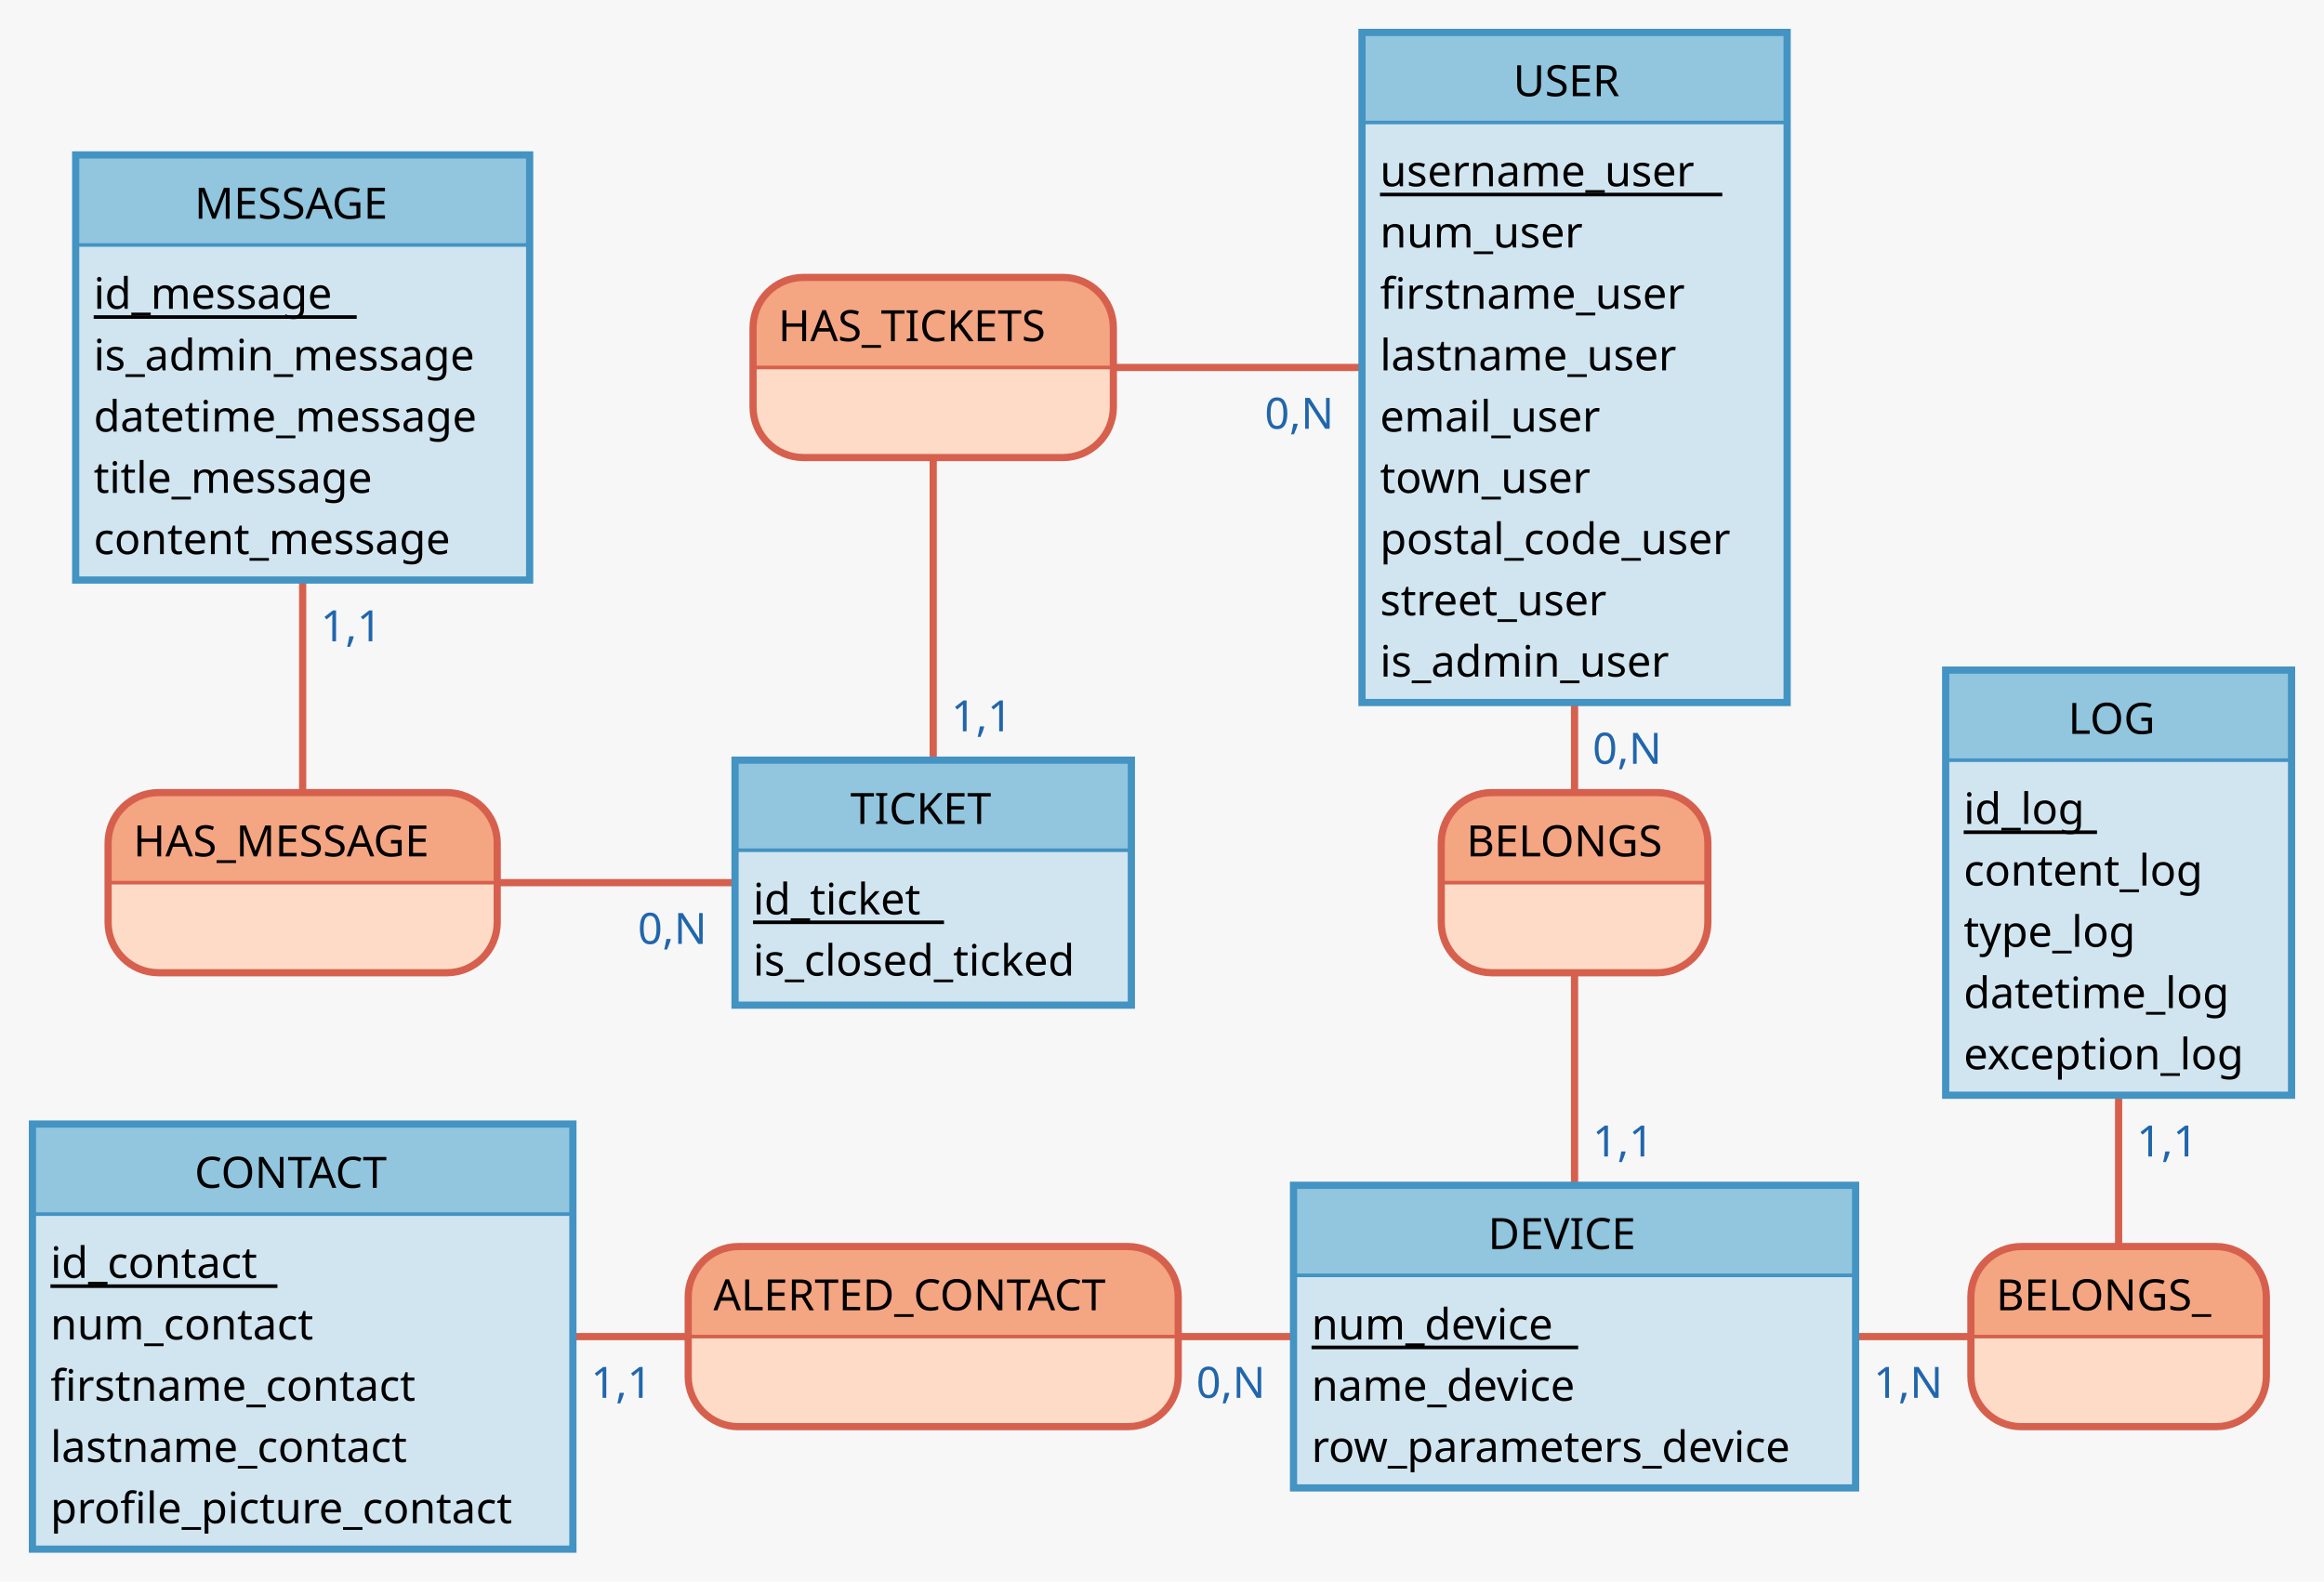
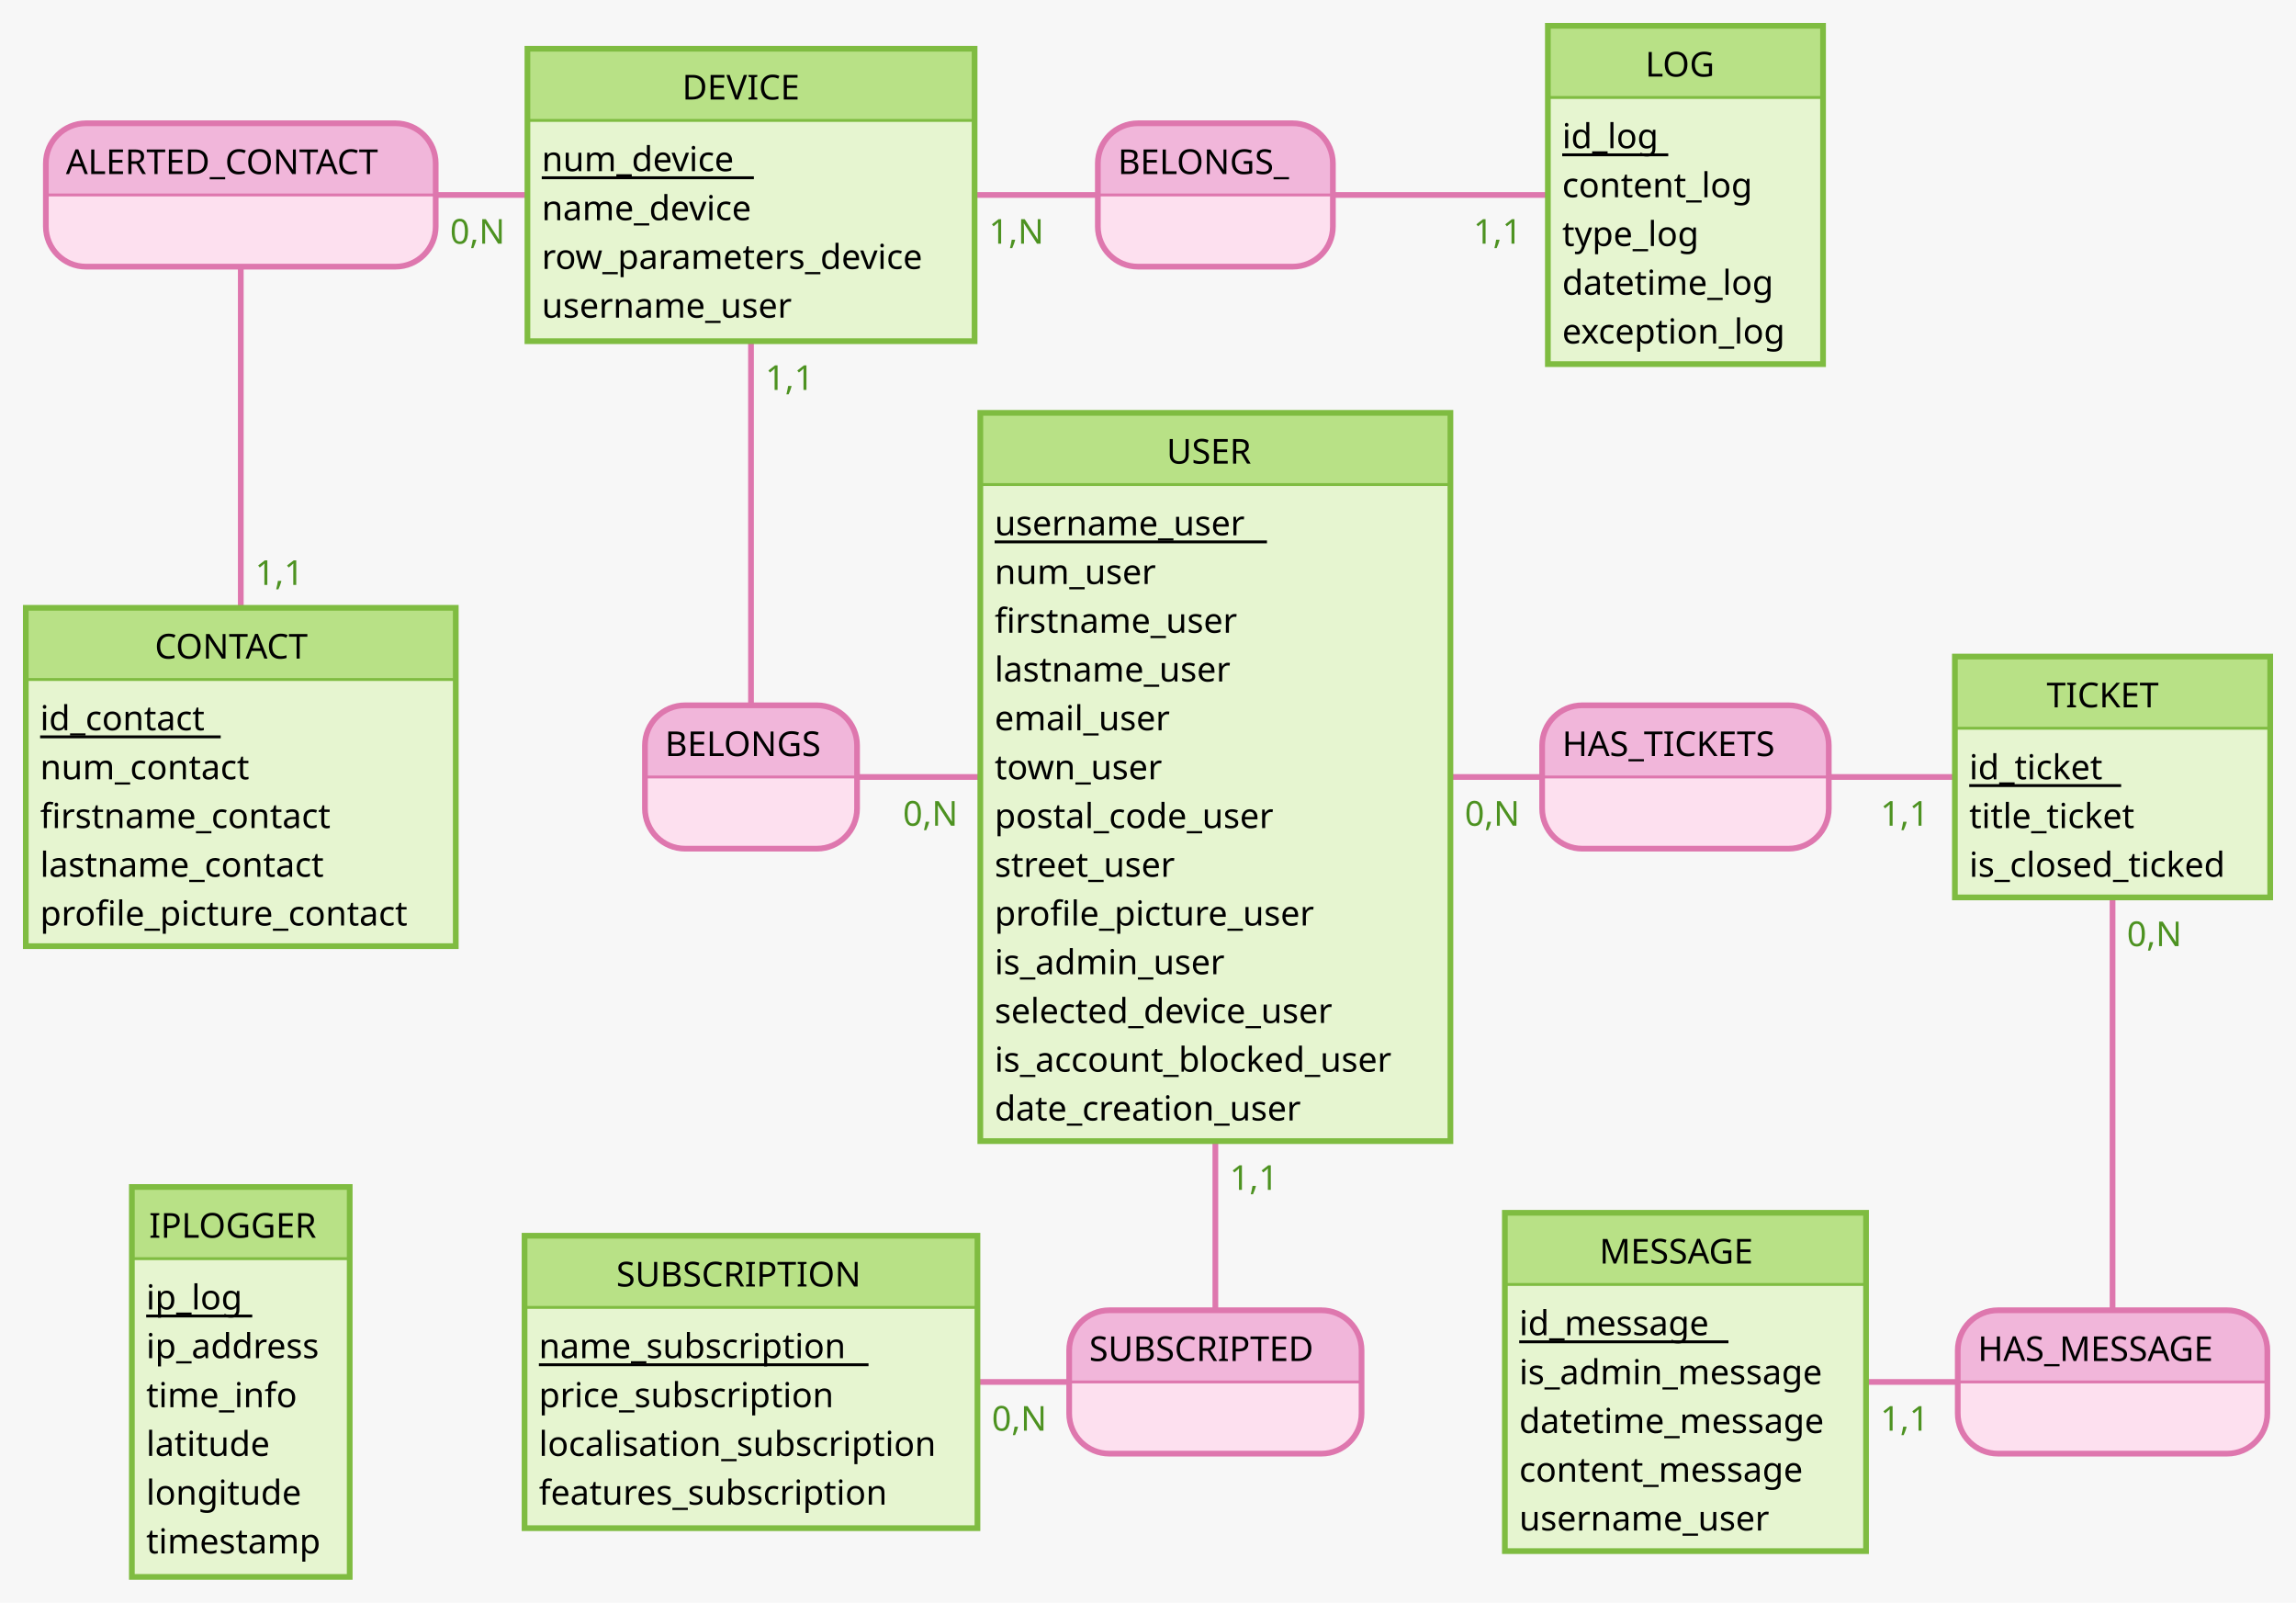
- <svg xmlns="http://www.w3.org/2000/svg" width="645" height="439" view_box="0 0 645 439">\n\n<rect id="frame" x="0" y="0" width="645" height="439" fill="#f7f7f7" stroke="none" stroke-width="0" />
-   <line x1="588" y1="245" x2="588" y2="371" stroke="#d6604d" stroke-width="2" />
-   <text x="593.0" y="321" fill="#2166ac" font-family="Verdana" font-size="12">1,1</text>
-   <line x1="437" y1="371" x2="588" y2="371" stroke="#d6604d" stroke-width="2" />
-   <text x="520" y="388.0" fill="#2166ac" font-family="Verdana" font-size="12">1,N</text>
+ <svg xmlns="http://www.w3.org/2000/svg" width="801" height="559" view_box="0 0 801 559">\n\n<rect id="frame" x="0" y="0" width="801" height="559" fill="#f7f7f7" stroke="none" stroke-width="0" />
+   <line x1="262" y1="482" x2="424" y2="482" stroke="#de77ae" stroke-width="2" />
+   <text x="346" y="499.0" fill="#4d9221" font-family="Verdana" font-size="12">0,N</text>
+   <line x1="424" y1="271" x2="424" y2="482" stroke="#de77ae" stroke-width="2" />
+   <text x="429.0" y="415" fill="#4d9221" font-family="Verdana" font-size="12">1,1</text>
+   <g id="association-SUBSCRIPTED">
+     <path d="M 461 457 a 14 14 90 0 1 14 14 V 482 h -102 V 471 a 14 14 90 0 1 14 -14" fill="#f1b6da" stroke="#f1b6da" stroke-width="0" />
+     <path d="M 475 482.0 v 11 a 14 14 90 0 1 -14 14 H 387 a 14 14 90 0 1 -14 -14 V 482.0 H 102" fill="#fde0ef" stroke="#fde0ef" stroke-width="0" />
+     <rect x="373" y="457" width="102" height="50" fill="none" rx="14" stroke="#de77ae" stroke-width="2" />
+     <line x1="373" y1="482" x2="475" y2="482" stroke="#de77ae" stroke-width="1" />
+     <text x="380" y="474.7" fill="#000000" font-family="Verdana" font-size="12">SUBSCRIPTED</text>
+   </g>
+   <line x1="588" y1="68" x2="424" y2="68" stroke="#de77ae" stroke-width="2" />
+   <text x="514" y="85.0" fill="#4d9221" font-family="Verdana" font-size="12">1,1</text>
+   <line x1="262" y1="68" x2="424" y2="68" stroke="#de77ae" stroke-width="2" />
+   <text x="345" y="85.0" fill="#4d9221" font-family="Verdana" font-size="12">1,N</text>
  <g id="association-BELONGS_">
-     <path d="M 615 346 a 14 14 90 0 1 14 14 V 371 h -82 V 360 a 14 14 90 0 1 14 -14" fill="#f4a582" stroke="#f4a582" stroke-width="0" />
-     <path d="M 629 371.0 v 11 a 14 14 90 0 1 -14 14 H 561 a 14 14 90 0 1 -14 -14 V 371.0 H 82" fill="#fddbc7" stroke="#fddbc7" stroke-width="0" />
-     <rect x="547" y="346" width="82" height="50" fill="none" rx="14" stroke="#d6604d" stroke-width="2" />
-     <line x1="547" y1="371" x2="629" y2="371" stroke="#d6604d" stroke-width="1" />
-     <text x="554" y="363.7" fill="#000000" font-family="Verdana" font-size="12">BELONGS_</text>
+     <path d="M 451 43 a 14 14 90 0 1 14 14 V 68 h -82 V 57 a 14 14 90 0 1 14 -14" fill="#f1b6da" stroke="#f1b6da" stroke-width="0" />
+     <path d="M 465 68.0 v 11 a 14 14 90 0 1 -14 14 H 397 a 14 14 90 0 1 -14 -14 V 68.0 H 82" fill="#fde0ef" stroke="#fde0ef" stroke-width="0" />
+     <rect x="383" y="43" width="82" height="50" fill="none" rx="14" stroke="#de77ae" stroke-width="2" />
+     <line x1="383" y1="68" x2="465" y2="68" stroke="#de77ae" stroke-width="1" />
+     <text x="390" y="60.7" fill="#000000" font-family="Verdana" font-size="12">BELONGS_</text>
  </g>
-   <line x1="437" y1="102" x2="437" y2="245" stroke="#d6604d" stroke-width="2" />
-   <text x="442.0" y="212" fill="#2166ac" font-family="Verdana" font-size="12">0,N</text>
-   <line x1="437" y1="371" x2="437" y2="245" stroke="#d6604d" stroke-width="2" />
-   <text x="442.0" y="321" fill="#2166ac" font-family="Verdana" font-size="12">1,1</text>
+   <line x1="424" y1="271" x2="262" y2="271" stroke="#de77ae" stroke-width="2" />
+   <text x="315" y="288.0" fill="#4d9221" font-family="Verdana" font-size="12">0,N</text>
+   <line x1="262" y1="68" x2="262" y2="271" stroke="#de77ae" stroke-width="2" />
+   <text x="267.0" y="136" fill="#4d9221" font-family="Verdana" font-size="12">1,1</text>
  <g id="association-BELONGS">
-     <path d="M 460 220 a 14 14 90 0 1 14 14 V 245 h -74 V 234 a 14 14 90 0 1 14 -14" fill="#f4a582" stroke="#f4a582" stroke-width="0" />
-     <path d="M 474 245.0 v 11 a 14 14 90 0 1 -14 14 H 414 a 14 14 90 0 1 -14 -14 V 245.0 H 74" fill="#fddbc7" stroke="#fddbc7" stroke-width="0" />
-     <rect x="400" y="220" width="74" height="50" fill="none" rx="14" stroke="#d6604d" stroke-width="2" />
-     <line x1="400" y1="245" x2="474" y2="245" stroke="#d6604d" stroke-width="1" />
-     <text x="407" y="237.7" fill="#000000" font-family="Verdana" font-size="12">BELONGS</text>
+     <path d="M 285 246 a 14 14 90 0 1 14 14 V 271 h -74 V 260 a 14 14 90 0 1 14 -14" fill="#f1b6da" stroke="#f1b6da" stroke-width="0" />
+     <path d="M 299 271.0 v 11 a 14 14 90 0 1 -14 14 H 239 a 14 14 90 0 1 -14 -14 V 271.0 H 74" fill="#fde0ef" stroke="#fde0ef" stroke-width="0" />
+     <rect x="225" y="246" width="74" height="50" fill="none" rx="14" stroke="#de77ae" stroke-width="2" />
+     <line x1="225" y1="271" x2="299" y2="271" stroke="#de77ae" stroke-width="1" />
+     <text x="232" y="263.7" fill="#000000" font-family="Verdana" font-size="12">BELONGS</text>
  </g>
-   <line x1="259" y1="245" x2="259" y2="102" stroke="#d6604d" stroke-width="2" />
-   <text x="264.0" y="203" fill="#2166ac" font-family="Verdana" font-size="12">1,1</text>
-   <line x1="437" y1="102" x2="259" y2="102" stroke="#d6604d" stroke-width="2" />
-   <text x="351" y="119.0" fill="#2166ac" font-family="Verdana" font-size="12">0,N</text>
+   <line x1="588" y1="482" x2="737" y2="482" stroke="#de77ae" stroke-width="2" />
+   <text x="656" y="499.0" fill="#4d9221" font-family="Verdana" font-size="12">1,1</text>
+   <line x1="737" y1="271" x2="737" y2="482" stroke="#de77ae" stroke-width="2" />
+   <text x="742.0" y="330" fill="#4d9221" font-family="Verdana" font-size="12">0,N</text>
+   <g id="association-HAS_MESSAGE">
+     <path d="M 777 457 a 14 14 90 0 1 14 14 V 482 h -108 V 471 a 14 14 90 0 1 14 -14" fill="#f1b6da" stroke="#f1b6da" stroke-width="0" />
+     <path d="M 791 482.0 v 11 a 14 14 90 0 1 -14 14 H 697 a 14 14 90 0 1 -14 -14 V 482.0 H 108" fill="#fde0ef" stroke="#fde0ef" stroke-width="0" />
+     <rect x="683" y="457" width="108" height="50" fill="none" rx="14" stroke="#de77ae" stroke-width="2" />
+     <line x1="683" y1="482" x2="791" y2="482" stroke="#de77ae" stroke-width="1" />
+     <text x="690" y="474.7" fill="#000000" font-family="Verdana" font-size="12">HAS_MESSAGE</text>
+   </g>
+   <line x1="262" y1="68" x2="84" y2="68" stroke="#de77ae" stroke-width="2" />
+   <text x="157" y="85.0" fill="#4d9221" font-family="Verdana" font-size="12">0,N</text>
+   <line x1="84" y1="271" x2="84" y2="68" stroke="#de77ae" stroke-width="2" />
+   <text x="89.0" y="204" fill="#4d9221" font-family="Verdana" font-size="12">1,1</text>
+   <g id="association-ALERTED_CONTACT">
+     <path d="M 138 43 a 14 14 90 0 1 14 14 V 68 h -136 V 57 a 14 14 90 0 1 14 -14" fill="#f1b6da" stroke="#f1b6da" stroke-width="0" />
+     <path d="M 152 68.0 v 11 a 14 14 90 0 1 -14 14 H 30 a 14 14 90 0 1 -14 -14 V 68.0 H 136" fill="#fde0ef" stroke="#fde0ef" stroke-width="0" />
+     <rect x="16" y="43" width="136" height="50" fill="none" rx="14" stroke="#de77ae" stroke-width="2" />
+     <line x1="16" y1="68" x2="152" y2="68" stroke="#de77ae" stroke-width="1" />
+     <text x="23" y="60.7" fill="#000000" font-family="Verdana" font-size="12">ALERTED_CONTACT</text>
+   </g>
+   <line x1="737" y1="271" x2="588" y2="271" stroke="#de77ae" stroke-width="2" />
+   <text x="656" y="288.0" fill="#4d9221" font-family="Verdana" font-size="12">1,1</text>
+   <line x1="424" y1="271" x2="588" y2="271" stroke="#de77ae" stroke-width="2" />
+   <text x="511" y="288.0" fill="#4d9221" font-family="Verdana" font-size="12">0,N</text>
  <g id="association-HAS_TICKETS">
-     <path d="M 295 77 a 14 14 90 0 1 14 14 V 102 h -100 V 91 a 14 14 90 0 1 14 -14" fill="#f4a582" stroke="#f4a582" stroke-width="0" />
-     <path d="M 309 102.0 v 11 a 14 14 90 0 1 -14 14 H 223 a 14 14 90 0 1 -14 -14 V 102.0 H 100" fill="#fddbc7" stroke="#fddbc7" stroke-width="0" />
-     <rect x="209" y="77" width="100" height="50" fill="none" rx="14" stroke="#d6604d" stroke-width="2" />
-     <line x1="209" y1="102" x2="309" y2="102" stroke="#d6604d" stroke-width="1" />
-     <text x="216" y="94.7" fill="#000000" font-family="Verdana" font-size="12">HAS_TICKETS</text>
-   </g>
-   <line x1="437" y1="371" x2="259" y2="371" stroke="#d6604d" stroke-width="2" />
-   <text x="332" y="388.0" fill="#2166ac" font-family="Verdana" font-size="12">0,N</text>
-   <line x1="84" y1="371" x2="259" y2="371" stroke="#d6604d" stroke-width="2" />
-   <text x="164" y="388.0" fill="#2166ac" font-family="Verdana" font-size="12">1,1</text>
-   <g id="association-ALERTED_CONTACT">
-     <path d="M 313 346 a 14 14 90 0 1 14 14 V 371 h -136 V 360 a 14 14 90 0 1 14 -14" fill="#f4a582" stroke="#f4a582" stroke-width="0" />
-     <path d="M 327 371.0 v 11 a 14 14 90 0 1 -14 14 H 205 a 14 14 90 0 1 -14 -14 V 371.0 H 136" fill="#fddbc7" stroke="#fddbc7" stroke-width="0" />
-     <rect x="191" y="346" width="136" height="50" fill="none" rx="14" stroke="#d6604d" stroke-width="2" />
-     <line x1="191" y1="371" x2="327" y2="371" stroke="#d6604d" stroke-width="1" />
-     <text x="198" y="363.7" fill="#000000" font-family="Verdana" font-size="12">ALERTED_CONTACT</text>
-   </g>
-   <line x1="84" y1="102" x2="84" y2="245" stroke="#d6604d" stroke-width="2" />
-   <text x="89.0" y="178" fill="#2166ac" font-family="Verdana" font-size="12">1,1</text>
-   <line x1="259" y1="245" x2="84" y2="245" stroke="#d6604d" stroke-width="2" />
-   <text x="177" y="262.0" fill="#2166ac" font-family="Verdana" font-size="12">0,N</text>
-   <g id="association-HAS_MESSAGE">
-     <path d="M 124 220 a 14 14 90 0 1 14 14 V 245 h -108 V 234 a 14 14 90 0 1 14 -14" fill="#f4a582" stroke="#f4a582" stroke-width="0" />
-     <path d="M 138 245.0 v 11 a 14 14 90 0 1 -14 14 H 44 a 14 14 90 0 1 -14 -14 V 245.0 H 108" fill="#fddbc7" stroke="#fddbc7" stroke-width="0" />
-     <rect x="30" y="220" width="108" height="50" fill="none" rx="14" stroke="#d6604d" stroke-width="2" />
-     <line x1="30" y1="245" x2="138" y2="245" stroke="#d6604d" stroke-width="1" />
-     <text x="37" y="237.7" fill="#000000" font-family="Verdana" font-size="12">HAS_MESSAGE</text>
+     <path d="M 624 246 a 14 14 90 0 1 14 14 V 271 h -100 V 260 a 14 14 90 0 1 14 -14" fill="#f1b6da" stroke="#f1b6da" stroke-width="0" />
+     <path d="M 638 271.0 v 11 a 14 14 90 0 1 -14 14 H 552 a 14 14 90 0 1 -14 -14 V 271.0 H 100" fill="#fde0ef" stroke="#fde0ef" stroke-width="0" />
+     <rect x="538" y="246" width="100" height="50" fill="none" rx="14" stroke="#de77ae" stroke-width="2" />
+     <line x1="538" y1="271" x2="638" y2="271" stroke="#de77ae" stroke-width="1" />
+     <text x="545" y="263.7" fill="#000000" font-family="Verdana" font-size="12">HAS_TICKETS</text>
  </g>
  <g id="entity-LOG">
    <g id="frame-LOG">
-       <rect x="540" y="186" width="96" height="25" fill="#92c5de" stroke="#92c5de" stroke-width="0" />
-       <rect x="540" y="211.0" width="96" height="93" fill="#d1e5f0" stroke="#d1e5f0" stroke-width="0" />
-       <rect x="540" y="186" width="96" height="118" fill="none" stroke="#4393c3" stroke-width="2" />
-       <line x1="540" y1="211" x2="636" y2="211" stroke="#4393c3" stroke-width="1" />
+       <rect x="540" y="9" width="96" height="25" fill="#b8e186" stroke="#b8e186" stroke-width="0" />
+       <rect x="540" y="34.0" width="96" height="93" fill="#e6f5d0" stroke="#e6f5d0" stroke-width="0" />
+       <rect x="540" y="9" width="96" height="118" fill="none" stroke="#7fbc41" stroke-width="2" />
+       <line x1="540" y1="34" x2="636" y2="34" stroke="#7fbc41" stroke-width="1" />
    </g>
-     <text x="574" y="203.7" fill="#000000" font-family="Verdana" font-size="12">LOG</text>
-     <text x="545" y="228.7" fill="#000000" font-family="Verdana" font-size="12">id_log</text>
-     <line x1="545" y1="231" x2="582" y2="231" stroke="#000000" stroke-width="1" />
-     <text x="545" y="245.8" fill="#000000" font-family="Verdana" font-size="12">content_log</text>
-     <text x="545" y="262.8" fill="#000000" font-family="Verdana" font-size="12">type_log</text>
-     <text x="545" y="279.8" fill="#000000" font-family="Verdana" font-size="12">datetime_log</text>
-     <text x="545" y="296.8" fill="#000000" font-family="Verdana" font-size="12">exception_log</text>
+     <text x="574" y="26.7" fill="#000000" font-family="Verdana" font-size="12">LOG</text>
+     <text x="545" y="51.7" fill="#000000" font-family="Verdana" font-size="12">id_log</text>
+     <line x1="545" y1="54" x2="582" y2="54" stroke="#000000" stroke-width="1" />
+     <text x="545" y="68.8" fill="#000000" font-family="Verdana" font-size="12">content_log</text>
+     <text x="545" y="85.8" fill="#000000" font-family="Verdana" font-size="12">type_log</text>
+     <text x="545" y="102.8" fill="#000000" font-family="Verdana" font-size="12">datetime_log</text>
+     <text x="545" y="119.8" fill="#000000" font-family="Verdana" font-size="12">exception_log</text>
  </g>
  <g id="entity-CONTACT">
    <g id="frame-CONTACT">
-       <rect x="9" y="312" width="150" height="25" fill="#92c5de" stroke="#92c5de" stroke-width="0" />
-       <rect x="9" y="337.0" width="150" height="93" fill="#d1e5f0" stroke="#d1e5f0" stroke-width="0" />
-       <rect x="9" y="312" width="150" height="118" fill="none" stroke="#4393c3" stroke-width="2" />
-       <line x1="9" y1="337" x2="159" y2="337" stroke="#4393c3" stroke-width="1" />
+       <rect x="9" y="212" width="150" height="25" fill="#b8e186" stroke="#b8e186" stroke-width="0" />
+       <rect x="9" y="237.0" width="150" height="93" fill="#e6f5d0" stroke="#e6f5d0" stroke-width="0" />
+       <rect x="9" y="212" width="150" height="118" fill="none" stroke="#7fbc41" stroke-width="2" />
+       <line x1="9" y1="237" x2="159" y2="237" stroke="#7fbc41" stroke-width="1" />
    </g>
-     <text x="54" y="329.7" fill="#000000" font-family="Verdana" font-size="12">CONTACT</text>
-     <text x="14" y="354.7" fill="#000000" font-family="Verdana" font-size="12">id_contact</text>
-     <line x1="14" y1="357" x2="77" y2="357" stroke="#000000" stroke-width="1" />
-     <text x="14" y="371.8" fill="#000000" font-family="Verdana" font-size="12">num_contact</text>
-     <text x="14" y="388.8" fill="#000000" font-family="Verdana" font-size="12">firstname_contact</text>
-     <text x="14" y="405.8" fill="#000000" font-family="Verdana" font-size="12">lastname_contact</text>
-     <text x="14" y="422.8" fill="#000000" font-family="Verdana" font-size="12">profile_picture_contact</text>
+     <text x="54" y="229.7" fill="#000000" font-family="Verdana" font-size="12">CONTACT</text>
+     <text x="14" y="254.7" fill="#000000" font-family="Verdana" font-size="12">id_contact</text>
+     <line x1="14" y1="257" x2="77" y2="257" stroke="#000000" stroke-width="1" />
+     <text x="14" y="271.8" fill="#000000" font-family="Verdana" font-size="12">num_contact</text>
+     <text x="14" y="288.8" fill="#000000" font-family="Verdana" font-size="12">firstname_contact</text>
+     <text x="14" y="305.8" fill="#000000" font-family="Verdana" font-size="12">lastname_contact</text>
+     <text x="14" y="322.8" fill="#000000" font-family="Verdana" font-size="12">profile_picture_contact</text>
  </g>
  <g id="entity-USER">
    <g id="frame-USER">
-       <rect x="378" y="9" width="118" height="25" fill="#92c5de" stroke="#92c5de" stroke-width="0" />
-       <rect x="378" y="34.0" width="118" height="161" fill="#d1e5f0" stroke="#d1e5f0" stroke-width="0" />
-       <rect x="378" y="9" width="118" height="186" fill="none" stroke="#4393c3" stroke-width="2" />
-       <line x1="378" y1="34" x2="496" y2="34" stroke="#4393c3" stroke-width="1" />
+       <rect x="342" y="144" width="164" height="25" fill="#b8e186" stroke="#b8e186" stroke-width="0" />
+       <rect x="342" y="169.0" width="164" height="229" fill="#e6f5d0" stroke="#e6f5d0" stroke-width="0" />
+       <rect x="342" y="144" width="164" height="254" fill="none" stroke="#7fbc41" stroke-width="2" />
+       <line x1="342" y1="169" x2="506" y2="169" stroke="#7fbc41" stroke-width="1" />
    </g>
-     <text x="420" y="26.7" fill="#000000" font-family="Verdana" font-size="12">USER</text>
-     <text x="383" y="51.7" fill="#000000" font-family="Verdana" font-size="12">username_user</text>
-     <line x1="383" y1="54" x2="478" y2="54" stroke="#000000" stroke-width="1" />
-     <text x="383" y="68.7" fill="#000000" font-family="Verdana" font-size="12">num_user</text>
-     <text x="383" y="85.7" fill="#000000" font-family="Verdana" font-size="12">firstname_user</text>
-     <text x="383" y="102.8" fill="#000000" font-family="Verdana" font-size="12">lastname_user</text>
-     <text x="383" y="119.8" fill="#000000" font-family="Verdana" font-size="12">email_user</text>
-     <text x="383" y="136.8" fill="#000000" font-family="Verdana" font-size="12">town_user</text>
-     <text x="383" y="153.8" fill="#000000" font-family="Verdana" font-size="12">postal_code_user</text>
-     <text x="383" y="170.8" fill="#000000" font-family="Verdana" font-size="12">street_user</text>
-     <text x="383" y="187.8" fill="#000000" font-family="Verdana" font-size="12">is_admin_user</text>
+     <text x="407" y="161.7" fill="#000000" font-family="Verdana" font-size="12">USER</text>
+     <text x="347" y="186.7" fill="#000000" font-family="Verdana" font-size="12">username_user</text>
+     <line x1="347" y1="189" x2="442" y2="189" stroke="#000000" stroke-width="1" />
+     <text x="347" y="203.7" fill="#000000" font-family="Verdana" font-size="12">num_user</text>
+     <text x="347" y="220.7" fill="#000000" font-family="Verdana" font-size="12">firstname_user</text>
+     <text x="347" y="237.7" fill="#000000" font-family="Verdana" font-size="12">lastname_user</text>
+     <text x="347" y="254.7" fill="#000000" font-family="Verdana" font-size="12">email_user</text>
+     <text x="347" y="271.8" fill="#000000" font-family="Verdana" font-size="12">town_user</text>
+     <text x="347" y="288.8" fill="#000000" font-family="Verdana" font-size="12">postal_code_user</text>
+     <text x="347" y="305.8" fill="#000000" font-family="Verdana" font-size="12">street_user</text>
+     <text x="347" y="322.8" fill="#000000" font-family="Verdana" font-size="12">profile_picture_user</text>
+     <text x="347" y="339.8" fill="#000000" font-family="Verdana" font-size="12">is_admin_user</text>
+     <text x="347" y="356.8" fill="#000000" font-family="Verdana" font-size="12">selected_device_user</text>
+     <text x="347" y="373.8" fill="#000000" font-family="Verdana" font-size="12">is_account_blocked_user</text>
+     <text x="347" y="390.8" fill="#000000" font-family="Verdana" font-size="12">date_creation_user</text>
  </g>
  <g id="entity-DEVICE">
    <g id="frame-DEVICE">
-       <rect x="359" y="329" width="156" height="25" fill="#92c5de" stroke="#92c5de" stroke-width="0" />
-       <rect x="359" y="354.0" width="156" height="59" fill="#d1e5f0" stroke="#d1e5f0" stroke-width="0" />
-       <rect x="359" y="329" width="156" height="84" fill="none" stroke="#4393c3" stroke-width="2" />
-       <line x1="359" y1="354" x2="515" y2="354" stroke="#4393c3" stroke-width="1" />
+       <rect x="184" y="17" width="156" height="25" fill="#b8e186" stroke="#b8e186" stroke-width="0" />
+       <rect x="184" y="42.0" width="156" height="77" fill="#e6f5d0" stroke="#e6f5d0" stroke-width="0" />
+       <rect x="184" y="17" width="156" height="102" fill="none" stroke="#7fbc41" stroke-width="2" />
+       <line x1="184" y1="42" x2="340" y2="42" stroke="#7fbc41" stroke-width="1" />
    </g>
-     <text x="413" y="346.7" fill="#000000" font-family="Verdana" font-size="12">DEVICE</text>
-     <text x="364" y="371.8" fill="#000000" font-family="Verdana" font-size="12">num_device</text>
-     <line x1="364" y1="374" x2="438" y2="374" stroke="#000000" stroke-width="1" />
-     <text x="364" y="388.8" fill="#000000" font-family="Verdana" font-size="12">name_device</text>
-     <text x="364" y="405.8" fill="#000000" font-family="Verdana" font-size="12">row_parameters_device</text>
+     <text x="238" y="34.7" fill="#000000" font-family="Verdana" font-size="12">DEVICE</text>
+     <text x="189" y="59.7" fill="#000000" font-family="Verdana" font-size="12">num_device</text>
+     <line x1="189" y1="62" x2="263" y2="62" stroke="#000000" stroke-width="1" />
+     <text x="189" y="76.8" fill="#000000" font-family="Verdana" font-size="12">name_device</text>
+     <text x="189" y="93.8" fill="#000000" font-family="Verdana" font-size="12">row_parameters_device</text>
+     <text x="189" y="110.8" fill="#000000" font-family="Verdana" font-size="12">username_user</text>
+   </g>
+   <g id="entity-TICKET">
+     <g id="frame-TICKET">
+       <rect x="682" y="229" width="110" height="25" fill="#b8e186" stroke="#b8e186" stroke-width="0" />
+       <rect x="682" y="254.0" width="110" height="59" fill="#e6f5d0" stroke="#e6f5d0" stroke-width="0" />
+       <rect x="682" y="229" width="110" height="84" fill="none" stroke="#7fbc41" stroke-width="2" />
+       <line x1="682" y1="254" x2="792" y2="254" stroke="#7fbc41" stroke-width="1" />
+     </g>
+     <text x="714" y="246.7" fill="#000000" font-family="Verdana" font-size="12">TICKET</text>
+     <text x="687" y="271.8" fill="#000000" font-family="Verdana" font-size="12">id_ticket</text>
+     <line x1="687" y1="274" x2="740" y2="274" stroke="#000000" stroke-width="1" />
+     <text x="687" y="288.8" fill="#000000" font-family="Verdana" font-size="12">title_ticket</text>
+     <text x="687" y="305.8" fill="#000000" font-family="Verdana" font-size="12">is_closed_ticked</text>
+   </g>
+   <g id="entity-IPLOGGER">
+     <g id="frame-IPLOGGER">
+       <rect x="46" y="414" width="76" height="25" fill="#b8e186" stroke="#b8e186" stroke-width="0" />
+       <rect x="46" y="439.0" width="76" height="111" fill="#e6f5d0" stroke="#e6f5d0" stroke-width="0" />
+       <rect x="46" y="414" width="76" height="136" fill="none" stroke="#7fbc41" stroke-width="2" />
+       <line x1="46" y1="439" x2="122" y2="439" stroke="#7fbc41" stroke-width="1" />
+     </g>
+     <text x="52" y="431.7" fill="#000000" font-family="Verdana" font-size="12">IPLOGGER</text>
+     <text x="51" y="456.7" fill="#000000" font-family="Verdana" font-size="12">ip_log</text>
+     <line x1="51" y1="459" x2="88" y2="459" stroke="#000000" stroke-width="1" />
+     <text x="51" y="473.7" fill="#000000" font-family="Verdana" font-size="12">ip_address</text>
+     <text x="51" y="490.8" fill="#000000" font-family="Verdana" font-size="12">time_info</text>
+     <text x="51" y="507.8" fill="#000000" font-family="Verdana" font-size="12">latitude</text>
+     <text x="51" y="524.8" fill="#000000" font-family="Verdana" font-size="12">longitude</text>
+     <text x="51" y="541.8" fill="#000000" font-family="Verdana" font-size="12">timestamp</text>
  </g>
  <g id="entity-MESSAGE">
    <g id="frame-MESSAGE">
-       <rect x="21" y="43" width="126" height="25" fill="#92c5de" stroke="#92c5de" stroke-width="0" />
-       <rect x="21" y="68.0" width="126" height="93" fill="#d1e5f0" stroke="#d1e5f0" stroke-width="0" />
-       <rect x="21" y="43" width="126" height="118" fill="none" stroke="#4393c3" stroke-width="2" />
-       <line x1="21" y1="68" x2="147" y2="68" stroke="#4393c3" stroke-width="1" />
+       <rect x="525" y="423" width="126" height="25" fill="#b8e186" stroke="#b8e186" stroke-width="0" />
+       <rect x="525" y="448.0" width="126" height="93" fill="#e6f5d0" stroke="#e6f5d0" stroke-width="0" />
+       <rect x="525" y="423" width="126" height="118" fill="none" stroke="#7fbc41" stroke-width="2" />
+       <line x1="525" y1="448" x2="651" y2="448" stroke="#7fbc41" stroke-width="1" />
    </g>
-     <text x="54" y="60.7" fill="#000000" font-family="Verdana" font-size="12">MESSAGE</text>
-     <text x="26" y="85.7" fill="#000000" font-family="Verdana" font-size="12">id_message</text>
-     <line x1="26" y1="88" x2="99" y2="88" stroke="#000000" stroke-width="1" />
-     <text x="26" y="102.8" fill="#000000" font-family="Verdana" font-size="12">is_admin_message</text>
-     <text x="26" y="119.8" fill="#000000" font-family="Verdana" font-size="12">datetime_message</text>
-     <text x="26" y="136.8" fill="#000000" font-family="Verdana" font-size="12">title_message</text>
-     <text x="26" y="153.8" fill="#000000" font-family="Verdana" font-size="12">content_message</text>
+     <text x="558" y="440.7" fill="#000000" font-family="Verdana" font-size="12">MESSAGE</text>
+     <text x="530" y="465.7" fill="#000000" font-family="Verdana" font-size="12">id_message</text>
+     <line x1="530" y1="468" x2="603" y2="468" stroke="#000000" stroke-width="1" />
+     <text x="530" y="482.8" fill="#000000" font-family="Verdana" font-size="12">is_admin_message</text>
+     <text x="530" y="499.8" fill="#000000" font-family="Verdana" font-size="12">datetime_message</text>
+     <text x="530" y="516.8" fill="#000000" font-family="Verdana" font-size="12">content_message</text>
+     <text x="530" y="533.8" fill="#000000" font-family="Verdana" font-size="12">username_user</text>
  </g>
-   <g id="entity-TICKET">
-     <g id="frame-TICKET">
-       <rect x="204" y="211" width="110" height="25" fill="#92c5de" stroke="#92c5de" stroke-width="0" />
-       <rect x="204" y="236.0" width="110" height="43" fill="#d1e5f0" stroke="#d1e5f0" stroke-width="0" />
-       <rect x="204" y="211" width="110" height="68" fill="none" stroke="#4393c3" stroke-width="2" />
-       <line x1="204" y1="236" x2="314" y2="236" stroke="#4393c3" stroke-width="1" />
+   <g id="entity-SUBSCRIPTION">
+     <g id="frame-SUBSCRIPTION">
+       <rect x="183" y="431" width="158" height="25" fill="#b8e186" stroke="#b8e186" stroke-width="0" />
+       <rect x="183" y="456.0" width="158" height="77" fill="#e6f5d0" stroke="#e6f5d0" stroke-width="0" />
+       <rect x="183" y="431" width="158" height="102" fill="none" stroke="#7fbc41" stroke-width="2" />
+       <line x1="183" y1="456" x2="341" y2="456" stroke="#7fbc41" stroke-width="1" />
    </g>
-     <text x="236" y="228.7" fill="#000000" font-family="Verdana" font-size="12">TICKET</text>
-     <text x="209" y="253.8" fill="#000000" font-family="Verdana" font-size="12">id_ticket</text>
-     <line x1="209" y1="256" x2="262" y2="256" stroke="#000000" stroke-width="1" />
-     <text x="209" y="270.8" fill="#000000" font-family="Verdana" font-size="12">is_closed_ticked</text>
+     <text x="215" y="448.7" fill="#000000" font-family="Verdana" font-size="12">SUBSCRIPTION</text>
+     <text x="188" y="473.7" fill="#000000" font-family="Verdana" font-size="12">name_subscription</text>
+     <line x1="188" y1="476" x2="303" y2="476" stroke="#000000" stroke-width="1" />
+     <text x="188" y="490.8" fill="#000000" font-family="Verdana" font-size="12">price_subscription</text>
+     <text x="188" y="507.8" fill="#000000" font-family="Verdana" font-size="12">localisation_subscription</text>
+     <text x="188" y="524.8" fill="#000000" font-family="Verdana" font-size="12">features_subscription</text>
  </g>
</svg>
